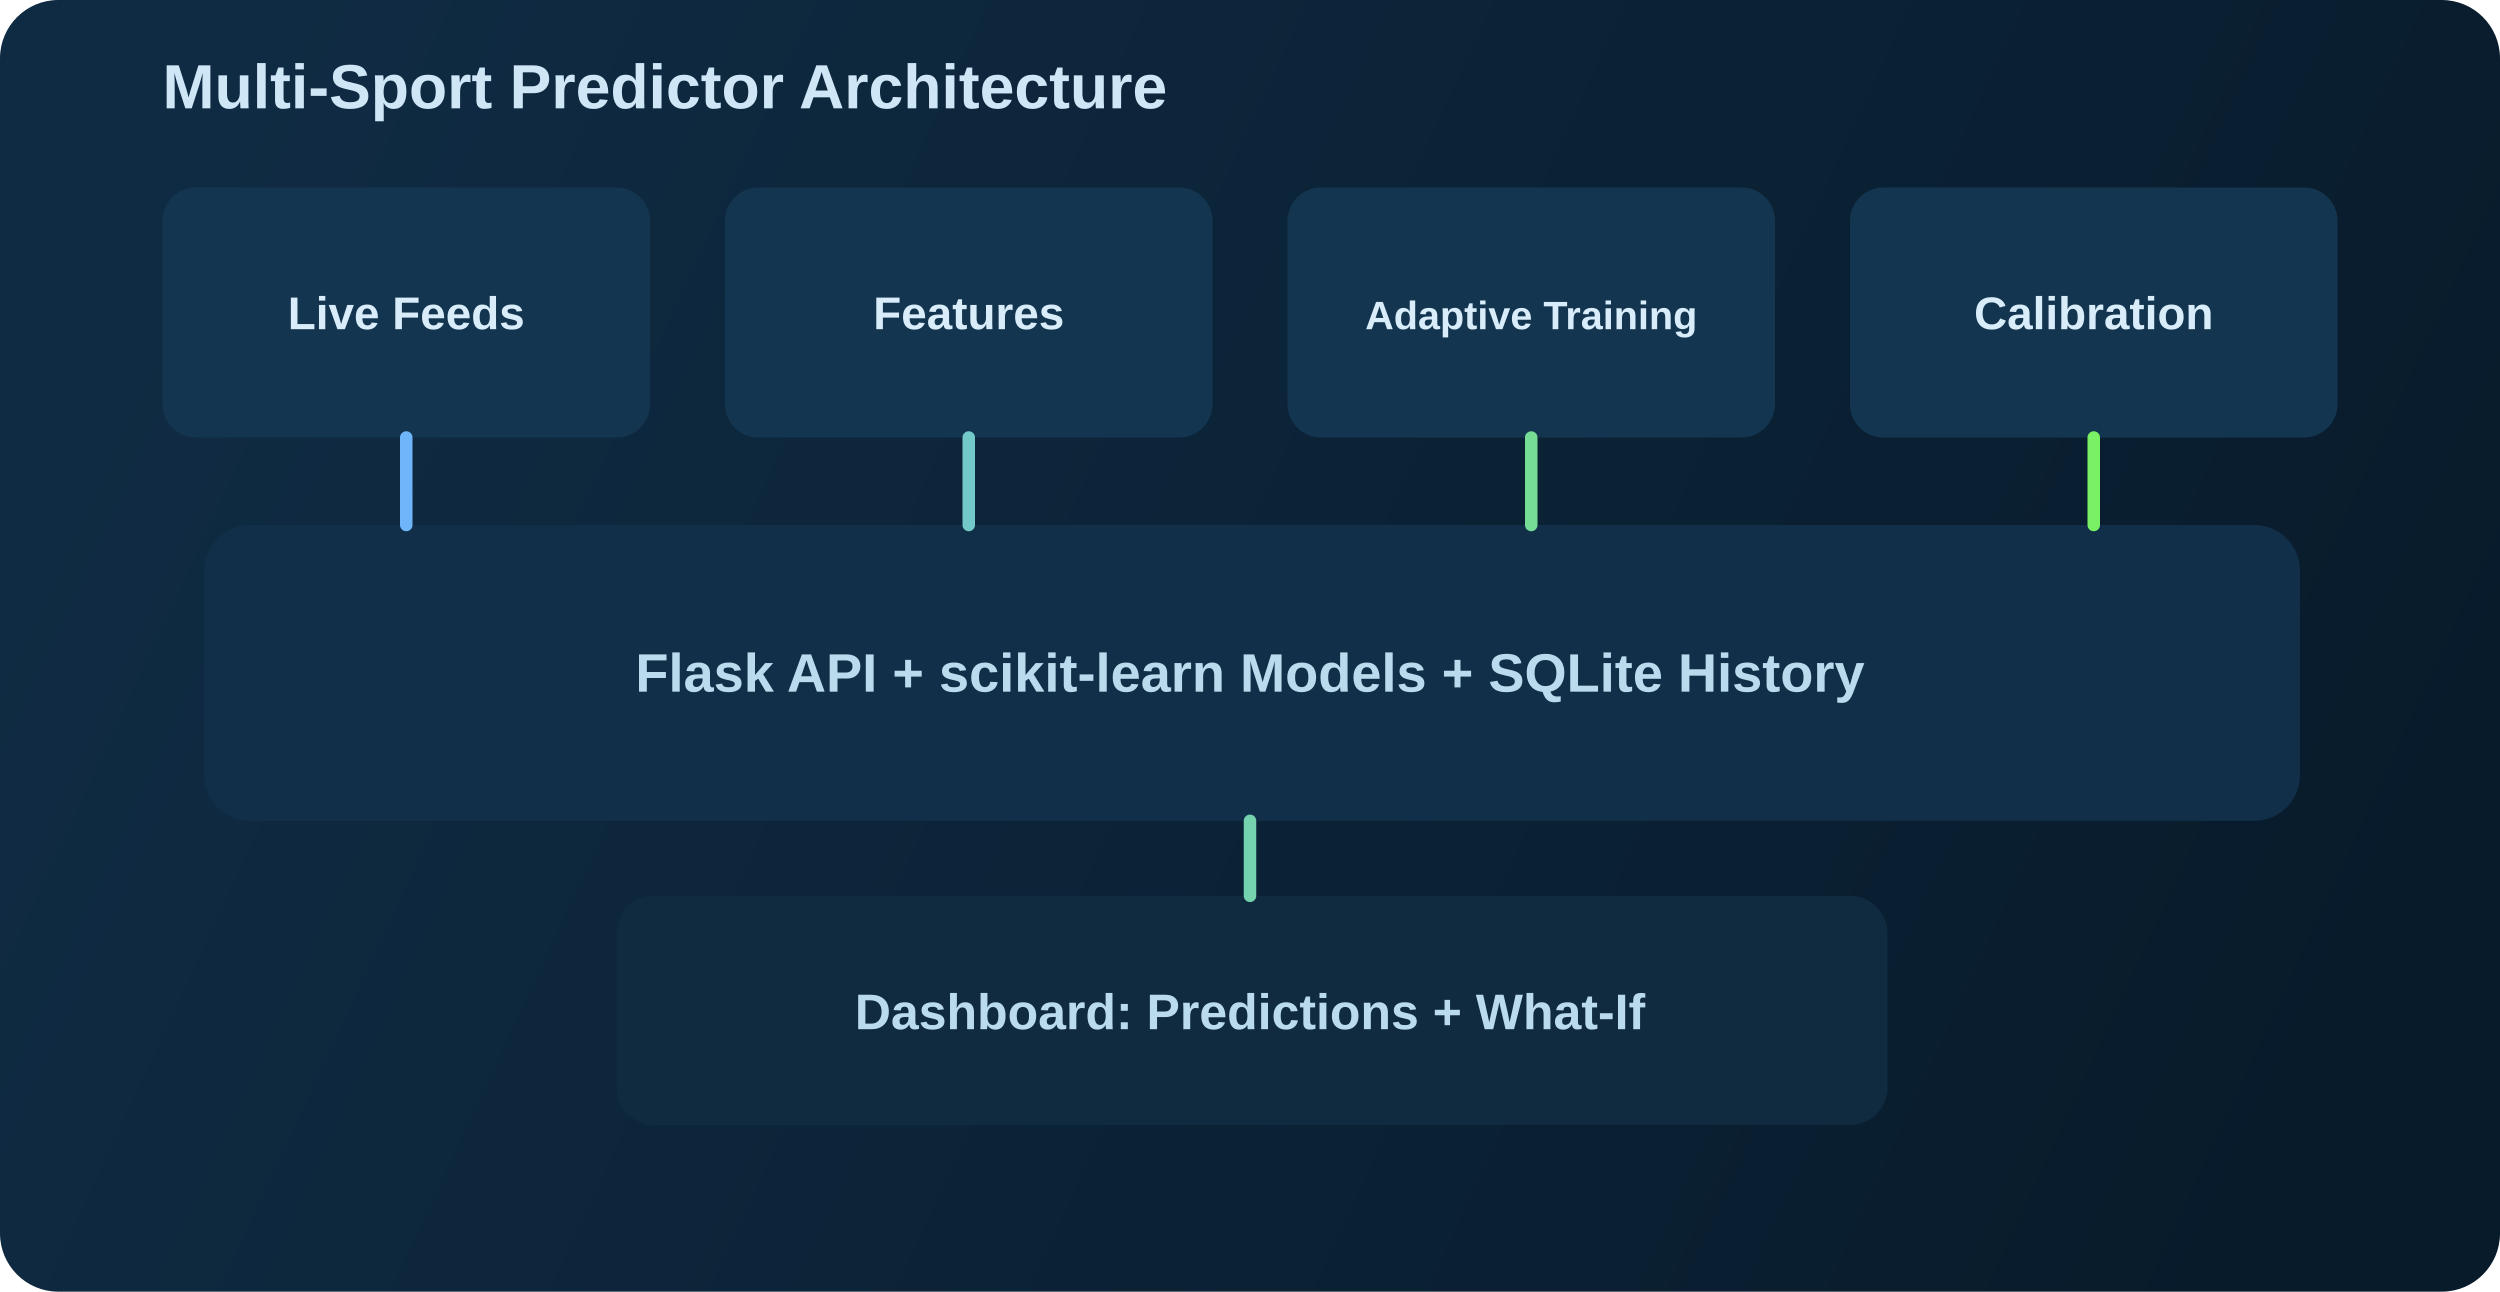
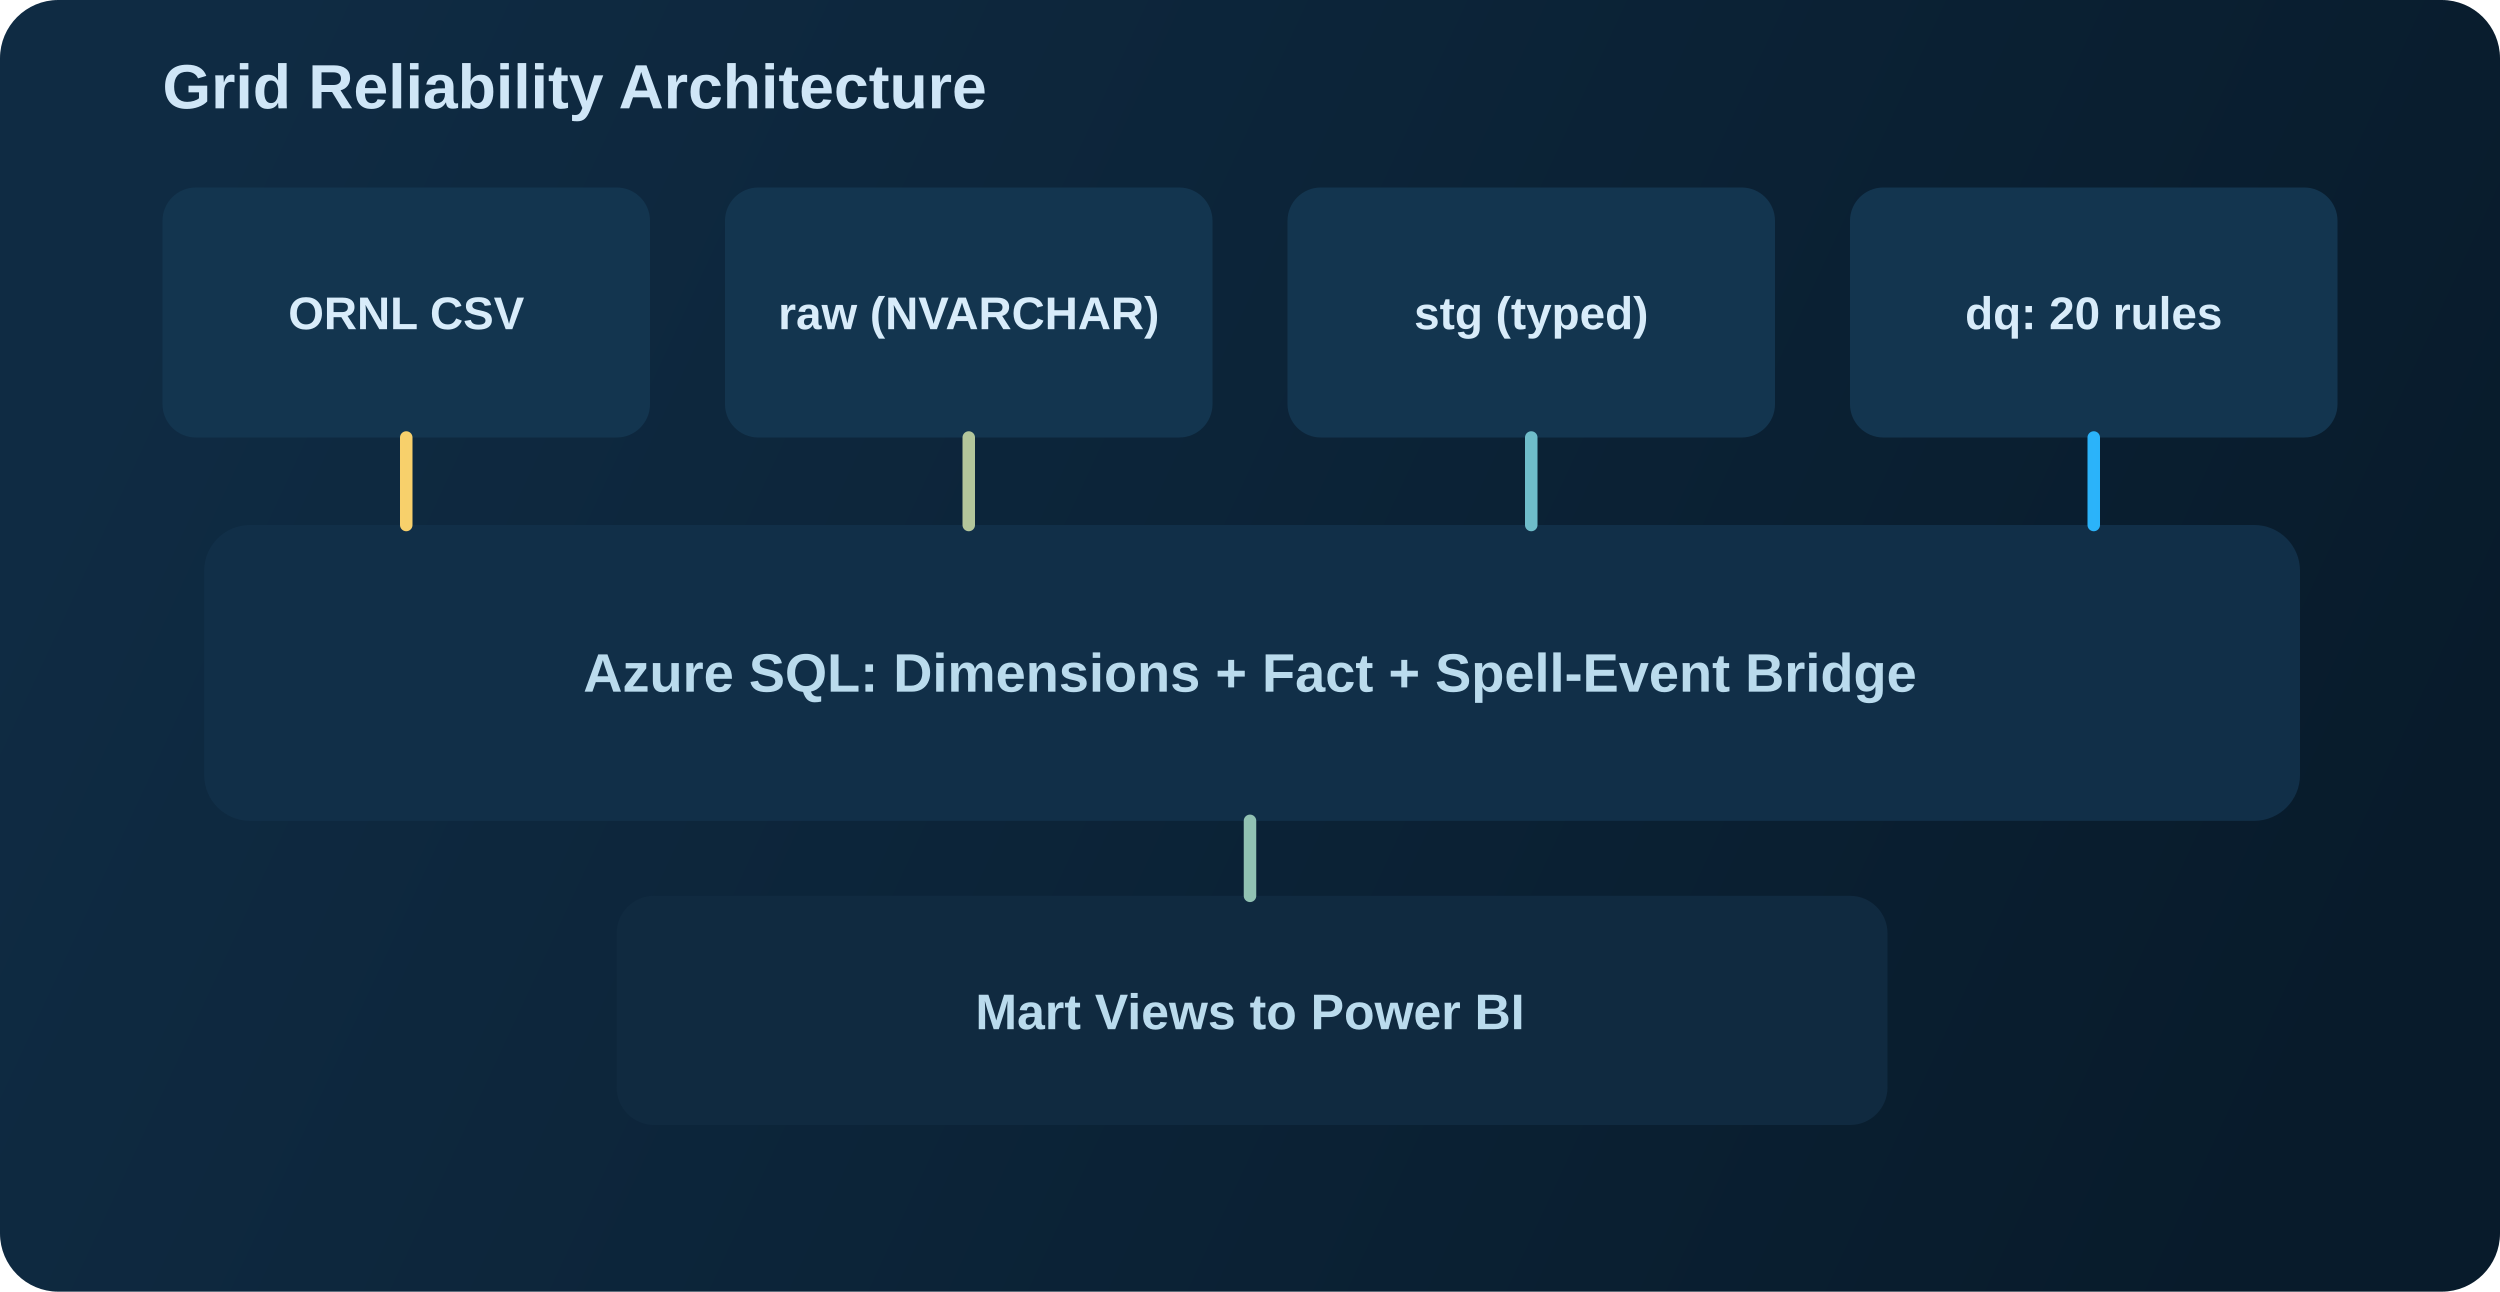
<svg xmlns="http://www.w3.org/2000/svg" width="1200" height="620" viewBox="0 0 1200 620" fill="none">
  <defs>
    <linearGradient id="g" x1="92" y1="82" x2="1100" y2="550" gradientUnits="userSpaceOnUse">
      <stop stop-color="#0F2B43" />
      <stop offset="1" stop-color="#081B2B" />
    </linearGradient>
    <linearGradient id="line" x1="164" y1="290" x2="1036" y2="290" gradientUnits="userSpaceOnUse">
-       <stop stop-color="#6FB3FF" />
-       <stop offset="1" stop-color="#7AF35E" />
+       <stop stop-color="#FFD166" />
+       <stop offset="1" stop-color="#23B2FF" />
    </linearGradient>
  </defs>
  <rect width="1200" height="620" rx="28" fill="url(#g)" />
  <rect x="78" y="90" width="234" height="120" rx="16" fill="#13354F" />
  <rect x="348" y="90" width="234" height="120" rx="16" fill="#13354F" />
  <rect x="618" y="90" width="234" height="120" rx="16" fill="#13354F" />
  <rect x="888" y="90" width="234" height="120" rx="16" fill="#13354F" />
  <rect x="98" y="252" width="1006" height="142" rx="22" fill="#112F48" />
  <rect x="296" y="430" width="610" height="110" rx="18" fill="#102A40" />
  <path d="M195 210V252" stroke="url(#line)" stroke-width="6" stroke-linecap="round" />
  <path d="M465 210V252" stroke="url(#line)" stroke-width="6" stroke-linecap="round" />
  <path d="M735 210V252" stroke="url(#line)" stroke-width="6" stroke-linecap="round" />
  <path d="M1005 210V252" stroke="url(#line)" stroke-width="6" stroke-linecap="round" />
  <path d="M600 394V430" stroke="url(#line)" stroke-width="6" stroke-linecap="round" />
-   <text x="195" y="158" fill="#D8ECFA" font-family="Manrope, Segoe UI, Arial" font-size="22" font-weight="700" text-anchor="middle">Live Feeds</text>
-   <text x="465" y="158" fill="#D8ECFA" font-family="Manrope, Segoe UI, Arial" font-size="22" font-weight="700" text-anchor="middle">Features</text>
-   <text x="735" y="158" fill="#D8ECFA" font-family="Manrope, Segoe UI, Arial" font-size="19" font-weight="700" text-anchor="middle">Adaptive Training</text>
-   <text x="1005" y="158" fill="#D8ECFA" font-family="Manrope, Segoe UI, Arial" font-size="22" font-weight="700" text-anchor="middle">Calibration</text>
-   <text x="600" y="332" fill="#BADBED" font-family="Manrope, Segoe UI, Arial" font-size="26" font-weight="700" text-anchor="middle">Flask API + scikit-learn Models + SQLite History</text>
-   <text x="600" y="494" fill="#BADBED" font-family="Manrope, Segoe UI, Arial" font-size="24" font-weight="700" text-anchor="middle">Dashboard: Predictions + What-If</text>
-   <text x="78" y="52" fill="#CFE6F7" font-family="Sora, Segoe UI, Arial" font-size="30" font-weight="700">Multi-Sport Predictor Architecture</text>
+   <text x="195" y="158" fill="#D8ECFA" font-family="Manrope, Segoe UI, Arial" font-size="22" font-weight="700" text-anchor="middle">ORNL CSV</text>
+   <text x="465" y="158" fill="#D8ECFA" font-family="Manrope, Segoe UI, Arial" font-size="22" font-weight="700" text-anchor="middle">raw (NVARCHAR)</text>
+   <text x="735" y="158" fill="#D8ECFA" font-family="Manrope, Segoe UI, Arial" font-size="22" font-weight="700" text-anchor="middle">stg (typed)</text>
+   <text x="1005" y="158" fill="#D8ECFA" font-family="Manrope, Segoe UI, Arial" font-size="22" font-weight="700" text-anchor="middle">dq: 20 rules</text>
+   <text x="600" y="332" fill="#BADBED" font-family="Manrope, Segoe UI, Arial" font-size="26" font-weight="700" text-anchor="middle">Azure SQL: Dimensions + Fact + Spell-Event Bridge</text>
+   <text x="600" y="494" fill="#BADBED" font-family="Manrope, Segoe UI, Arial" font-size="24" font-weight="700" text-anchor="middle">Mart Views to Power BI</text>
+   <text x="78" y="52" fill="#CFE6F7" font-family="Sora, Segoe UI, Arial" font-size="30" font-weight="700">Grid Reliability Architecture</text>
</svg>
